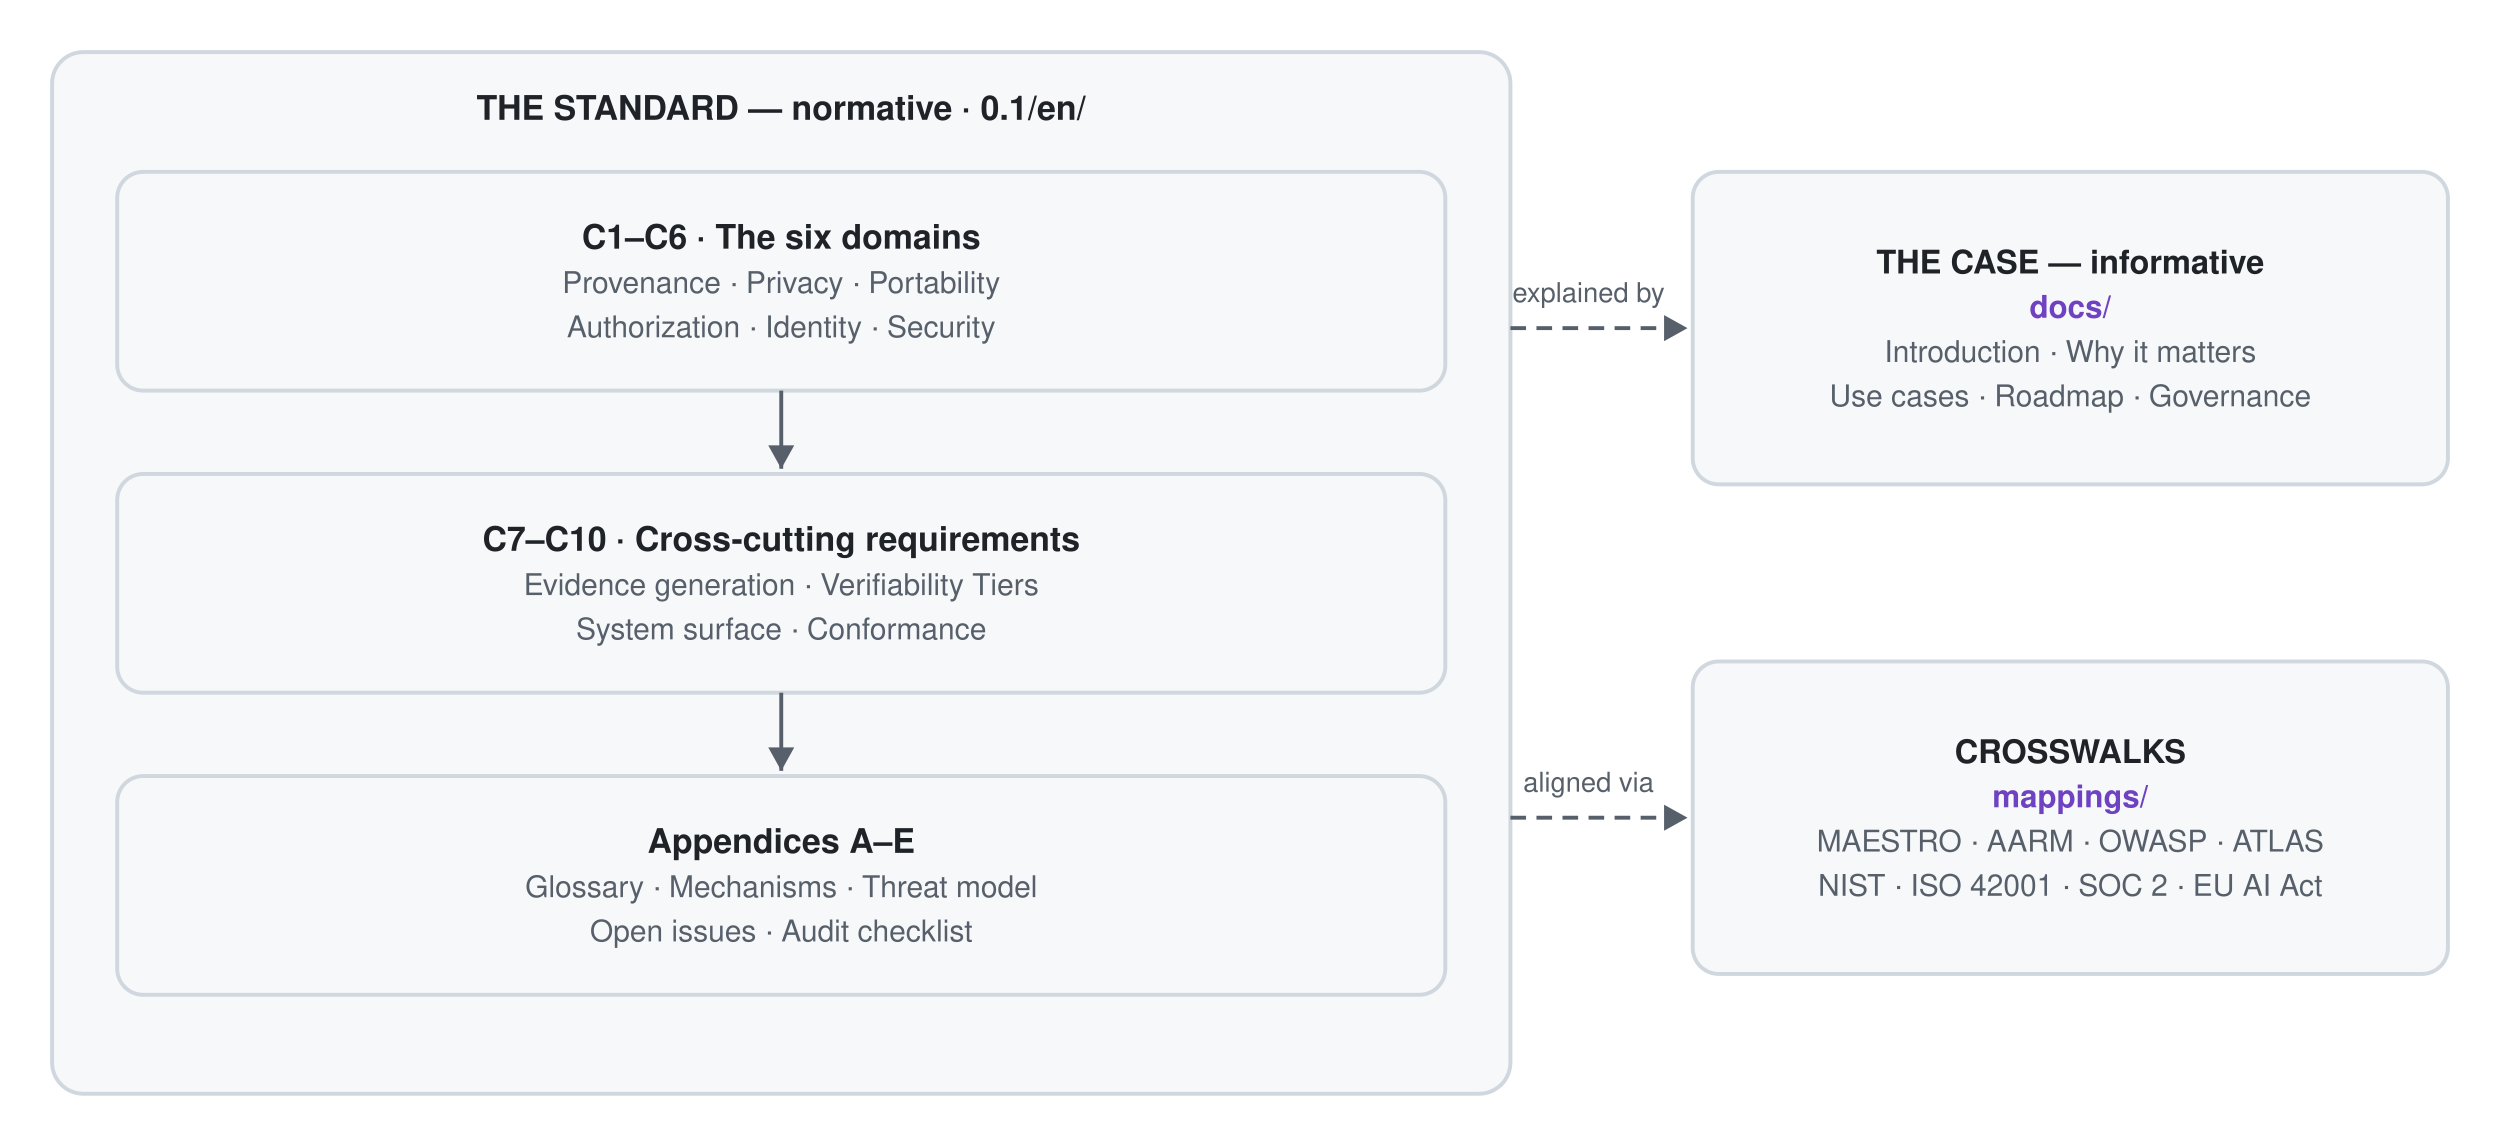
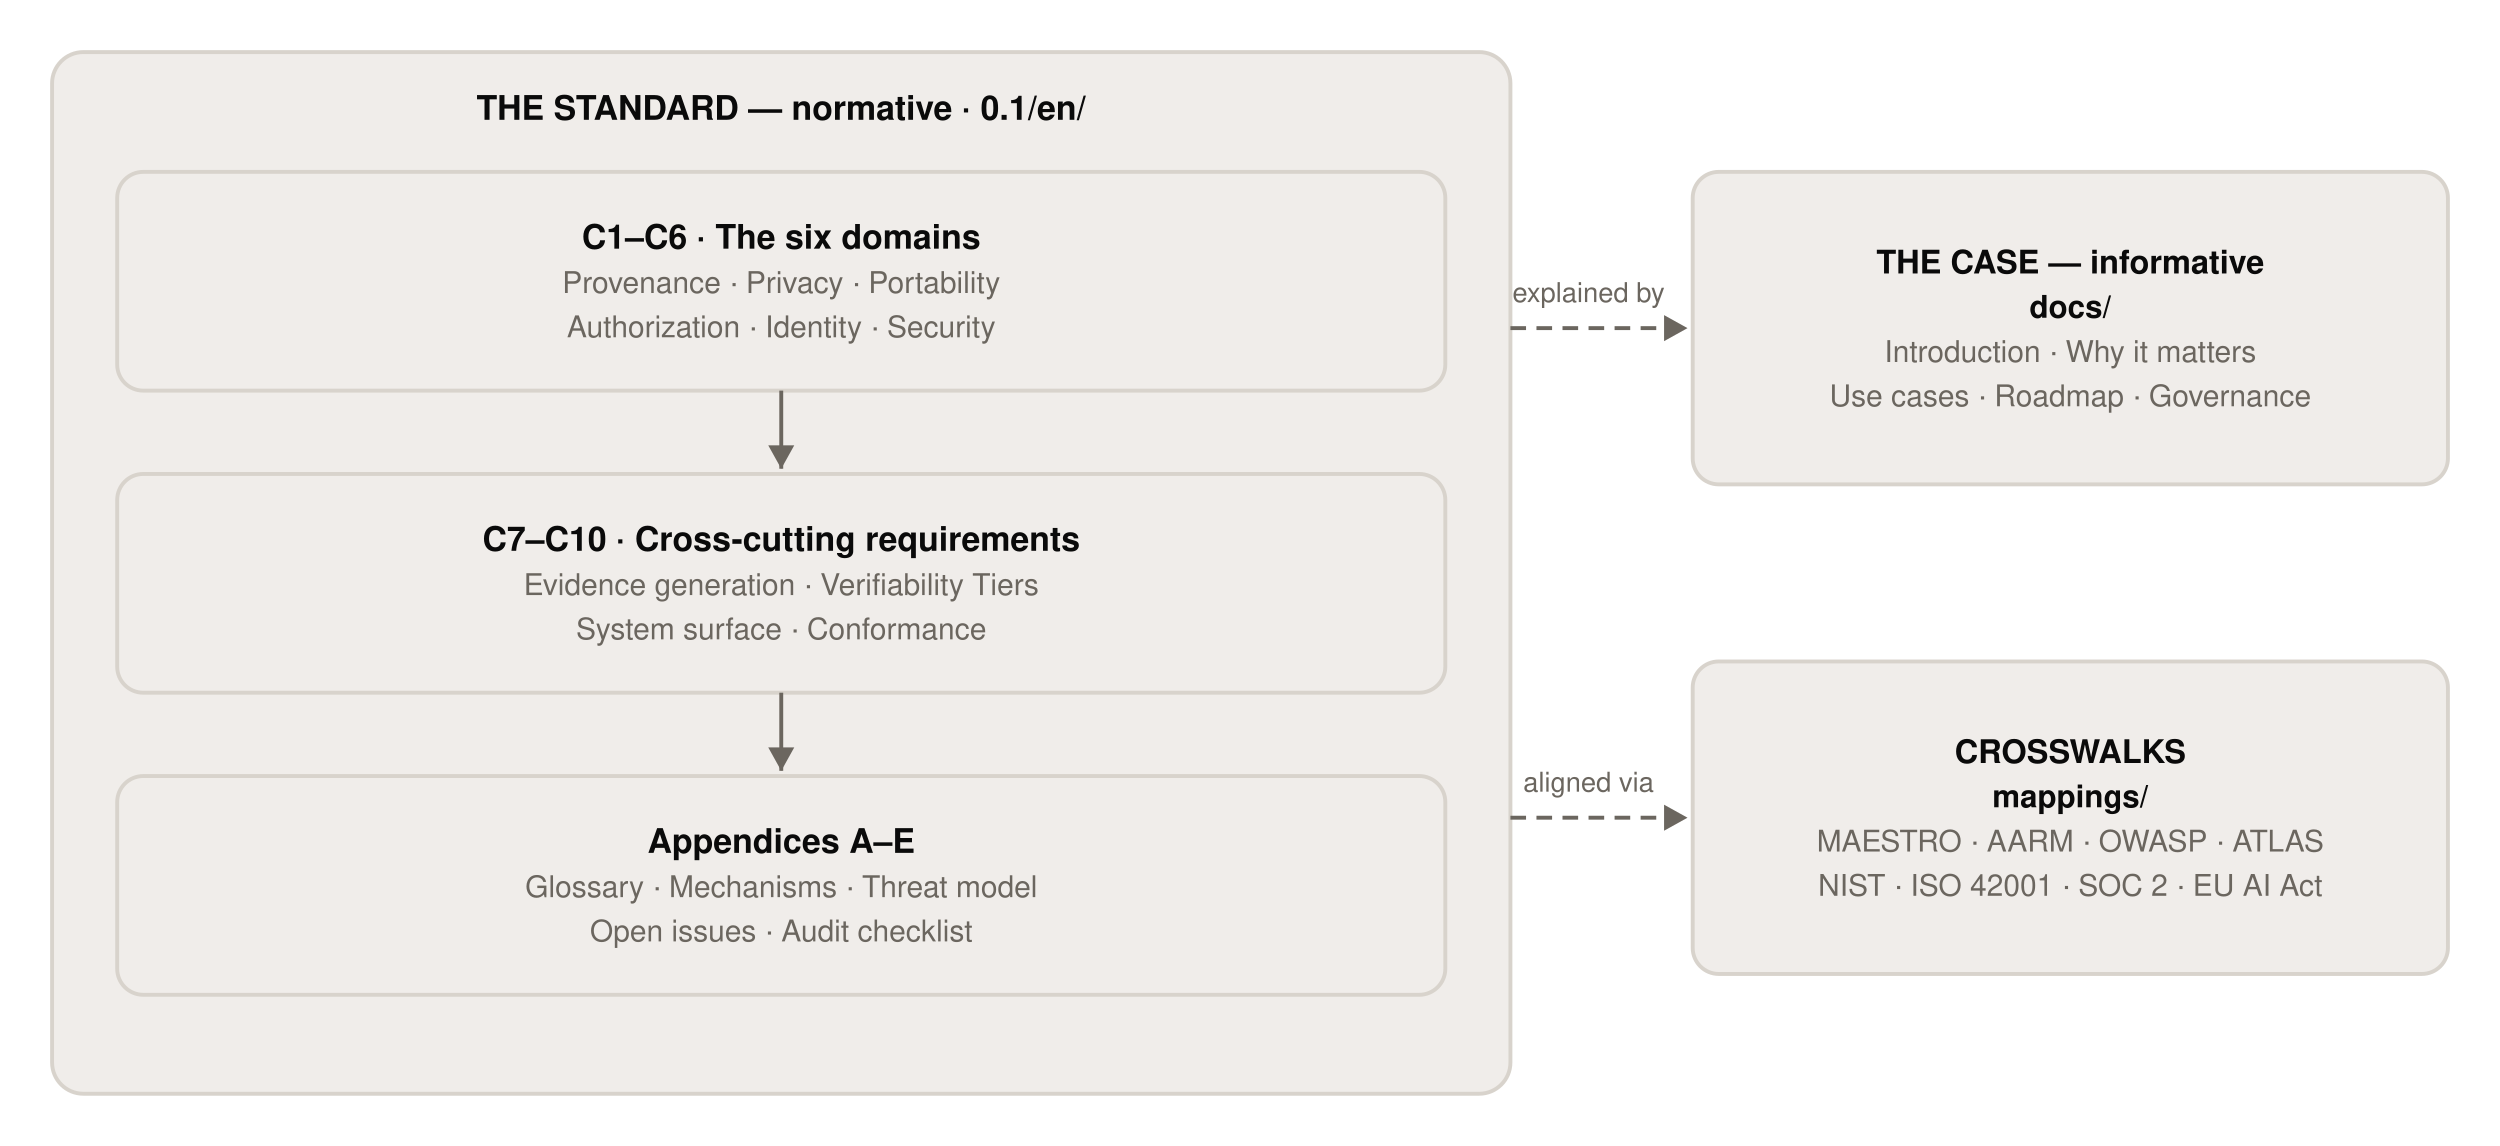
- <svg xmlns="http://www.w3.org/2000/svg" width="960" height="440" viewBox="0 0 960 440" font-family="-apple-system,'Segoe UI',Helvetica,Arial,sans-serif">
-   <rect x="20" y="20" width="560" height="400" rx="12" fill="#f6f8fa" stroke="#d0d7de" stroke-width="1.5" />
-   <text x="300" y="46" font-size="13" fill="#1f2328" font-weight="600" text-anchor="middle">THE STANDARD — normative · 0.1/en/</text>
-   <rect x="45" y="66" width="510" height="84" rx="10" fill="#f6f8fa" stroke="#d0d7de" stroke-width="1.5" />
-   <text x="300.0" y="95.5" font-size="13" fill="#1f2328" font-weight="600" text-anchor="middle">C1–C6 · The six domains</text>
-   <text x="300.0" y="112.5" font-size="11.5" fill="#57606a" text-anchor="middle">Provenance · Privacy · Portability</text>
-   <text x="300.0" y="129.5" font-size="11.5" fill="#57606a" text-anchor="middle">Authorization · Identity · Security</text>
-   <rect x="45" y="182" width="510" height="84" rx="10" fill="#f6f8fa" stroke="#d0d7de" stroke-width="1.5" />
-   <text x="300.0" y="211.5" font-size="13" fill="#1f2328" font-weight="600" text-anchor="middle">C7–C10 · Cross-cutting requirements</text>
-   <text x="300.0" y="228.5" font-size="11.5" fill="#57606a" text-anchor="middle">Evidence generation · Verifiability Tiers</text>
-   <text x="300.0" y="245.5" font-size="11.5" fill="#57606a" text-anchor="middle">System surface · Conformance</text>
-   <rect x="45" y="298" width="510" height="84" rx="10" fill="#f6f8fa" stroke="#d0d7de" stroke-width="1.5" />
-   <text x="300.0" y="327.5" font-size="13" fill="#1f2328" font-weight="600" text-anchor="middle">Appendices A–E</text>
-   <text x="300.0" y="344.5" font-size="11.5" fill="#57606a" text-anchor="middle">Glossary · Mechanisms · Threat model</text>
-   <text x="300.0" y="361.5" font-size="11.5" fill="#57606a" text-anchor="middle">Open issues · Audit checklist</text>
-   <line x1="300" y1="150" x2="300" y2="180" stroke="#57606a" stroke-width="1.5" />
-   <polygon points="300,180 295,171 305,171" fill="#57606a" />
-   <line x1="300" y1="266" x2="300" y2="296" stroke="#57606a" stroke-width="1.5" />
-   <polygon points="300,296 295,287 305,287" fill="#57606a" />
-   <rect x="650" y="66" width="290" height="120" rx="10" fill="#f6f8fa" stroke="#d0d7de" stroke-width="1.5" />
-   <text x="795.0" y="105.0" font-size="12.5" fill="#1f2328" font-weight="600" text-anchor="middle">THE CASE — informative</text>
-   <text x="795.0" y="122.0" font-size="12" fill="#6f42c1" font-weight="600" text-anchor="middle">docs/</text>
-   <text x="795.0" y="139.0" font-size="11.5" fill="#57606a" text-anchor="middle">Introduction · Why it matters</text>
-   <text x="795.0" y="156.0" font-size="11.5" fill="#57606a" text-anchor="middle">Use cases · Roadmap · Governance</text>
-   <rect x="650" y="254" width="290" height="120" rx="10" fill="#f6f8fa" stroke="#d0d7de" stroke-width="1.5" />
-   <text x="795.0" y="293.0" font-size="12.5" fill="#1f2328" font-weight="600" text-anchor="middle">CROSSWALKS</text>
-   <text x="795.0" y="310.0" font-size="12" fill="#6f42c1" font-weight="600" text-anchor="middle">mappings/</text>
-   <text x="795.0" y="327.0" font-size="11.5" fill="#57606a" text-anchor="middle">MAESTRO · AARM · OWASP · ATLAS</text>
-   <text x="795.0" y="344.0" font-size="11.5" fill="#57606a" text-anchor="middle">NIST · ISO 42001 · SOC 2 · EU AI Act</text>
-   <line x1="580" y1="126" x2="648" y2="126" stroke="#57606a" stroke-width="1.5" stroke-dasharray="6 4" />
-   <polygon points="648,126 639,121 639,131" fill="#57606a" />
-   <line x1="580" y1="314" x2="648" y2="314" stroke="#57606a" stroke-width="1.5" stroke-dasharray="6 4" />
-   <polygon points="648,314 639,309 639,319" fill="#57606a" />
-   <text x="610" y="116" font-size="10.5" fill="#57606a" text-anchor="middle">explained by</text>
-   <text x="610" y="304" font-size="10.5" fill="#57606a" text-anchor="middle">aligned via</text>
+ <svg xmlns="http://www.w3.org/2000/svg" width="960" height="440" viewBox="0 0 960 440" font-family="Montserrat,'Source Sans 3',-apple-system,'Segoe UI',Helvetica,Arial,sans-serif">
+   <rect x="20" y="20" width="560" height="400" rx="12" fill="#f0edea" stroke="#d8d3cc" stroke-width="1.5" />
+   <text x="300" y="46" font-size="13" fill="#0a0a0a" font-weight="600" text-anchor="middle">THE STANDARD — normative · 0.1/en/</text>
+   <rect x="45" y="66" width="510" height="84" rx="10" fill="#f0edea" stroke="#d8d3cc" stroke-width="1.5" />
+   <text x="300.0" y="95.5" font-size="13" fill="#0a0a0a" font-weight="600" text-anchor="middle">C1–C6 · The six domains</text>
+   <text x="300.0" y="112.5" font-size="11.5" fill="#6b665f" text-anchor="middle">Provenance · Privacy · Portability</text>
+   <text x="300.0" y="129.5" font-size="11.5" fill="#6b665f" text-anchor="middle">Authorization · Identity · Security</text>
+   <rect x="45" y="182" width="510" height="84" rx="10" fill="#f0edea" stroke="#d8d3cc" stroke-width="1.5" />
+   <text x="300.0" y="211.5" font-size="13" fill="#0a0a0a" font-weight="600" text-anchor="middle">C7–C10 · Cross-cutting requirements</text>
+   <text x="300.0" y="228.5" font-size="11.5" fill="#6b665f" text-anchor="middle">Evidence generation · Verifiability Tiers</text>
+   <text x="300.0" y="245.5" font-size="11.5" fill="#6b665f" text-anchor="middle">System surface · Conformance</text>
+   <rect x="45" y="298" width="510" height="84" rx="10" fill="#f0edea" stroke="#d8d3cc" stroke-width="1.5" />
+   <text x="300.0" y="327.5" font-size="13" fill="#0a0a0a" font-weight="600" text-anchor="middle">Appendices A–E</text>
+   <text x="300.0" y="344.5" font-size="11.5" fill="#6b665f" text-anchor="middle">Glossary · Mechanisms · Threat model</text>
+   <text x="300.0" y="361.5" font-size="11.5" fill="#6b665f" text-anchor="middle">Open issues · Audit checklist</text>
+   <line x1="300" y1="150" x2="300" y2="180" stroke="#6b665f" stroke-width="1.5" />
+   <polygon points="300,180 295,171 305,171" fill="#6b665f" />
+   <line x1="300" y1="266" x2="300" y2="296" stroke="#6b665f" stroke-width="1.5" />
+   <polygon points="300,296 295,287 305,287" fill="#6b665f" />
+   <rect x="650" y="66" width="290" height="120" rx="10" fill="#f0edea" stroke="#d8d3cc" stroke-width="1.5" />
+   <text x="795.0" y="105.0" font-size="12.5" fill="#0a0a0a" font-weight="600" text-anchor="middle">THE CASE — informative</text>
+   <text x="795.0" y="122.0" font-size="12" fill="#0a0a0a" font-weight="600" text-anchor="middle">docs/</text>
+   <text x="795.0" y="139.0" font-size="11.5" fill="#6b665f" text-anchor="middle">Introduction · Why it matters</text>
+   <text x="795.0" y="156.0" font-size="11.5" fill="#6b665f" text-anchor="middle">Use cases · Roadmap · Governance</text>
+   <rect x="650" y="254" width="290" height="120" rx="10" fill="#f0edea" stroke="#d8d3cc" stroke-width="1.5" />
+   <text x="795.0" y="293.0" font-size="12.5" fill="#0a0a0a" font-weight="600" text-anchor="middle">CROSSWALKS</text>
+   <text x="795.0" y="310.0" font-size="12" fill="#0a0a0a" font-weight="600" text-anchor="middle">mappings/</text>
+   <text x="795.0" y="327.0" font-size="11.5" fill="#6b665f" text-anchor="middle">MAESTRO · AARM · OWASP · ATLAS</text>
+   <text x="795.0" y="344.0" font-size="11.5" fill="#6b665f" text-anchor="middle">NIST · ISO 42001 · SOC 2 · EU AI Act</text>
+   <line x1="580" y1="126" x2="648" y2="126" stroke="#6b665f" stroke-width="1.5" stroke-dasharray="6 4" />
+   <polygon points="648,126 639,121 639,131" fill="#6b665f" />
+   <line x1="580" y1="314" x2="648" y2="314" stroke="#6b665f" stroke-width="1.5" stroke-dasharray="6 4" />
+   <polygon points="648,314 639,309 639,319" fill="#6b665f" />
+   <text x="610" y="116" font-size="10.5" fill="#6b665f" text-anchor="middle">explained by</text>
+   <text x="610" y="304" font-size="10.5" fill="#6b665f" text-anchor="middle">aligned via</text>
</svg>
